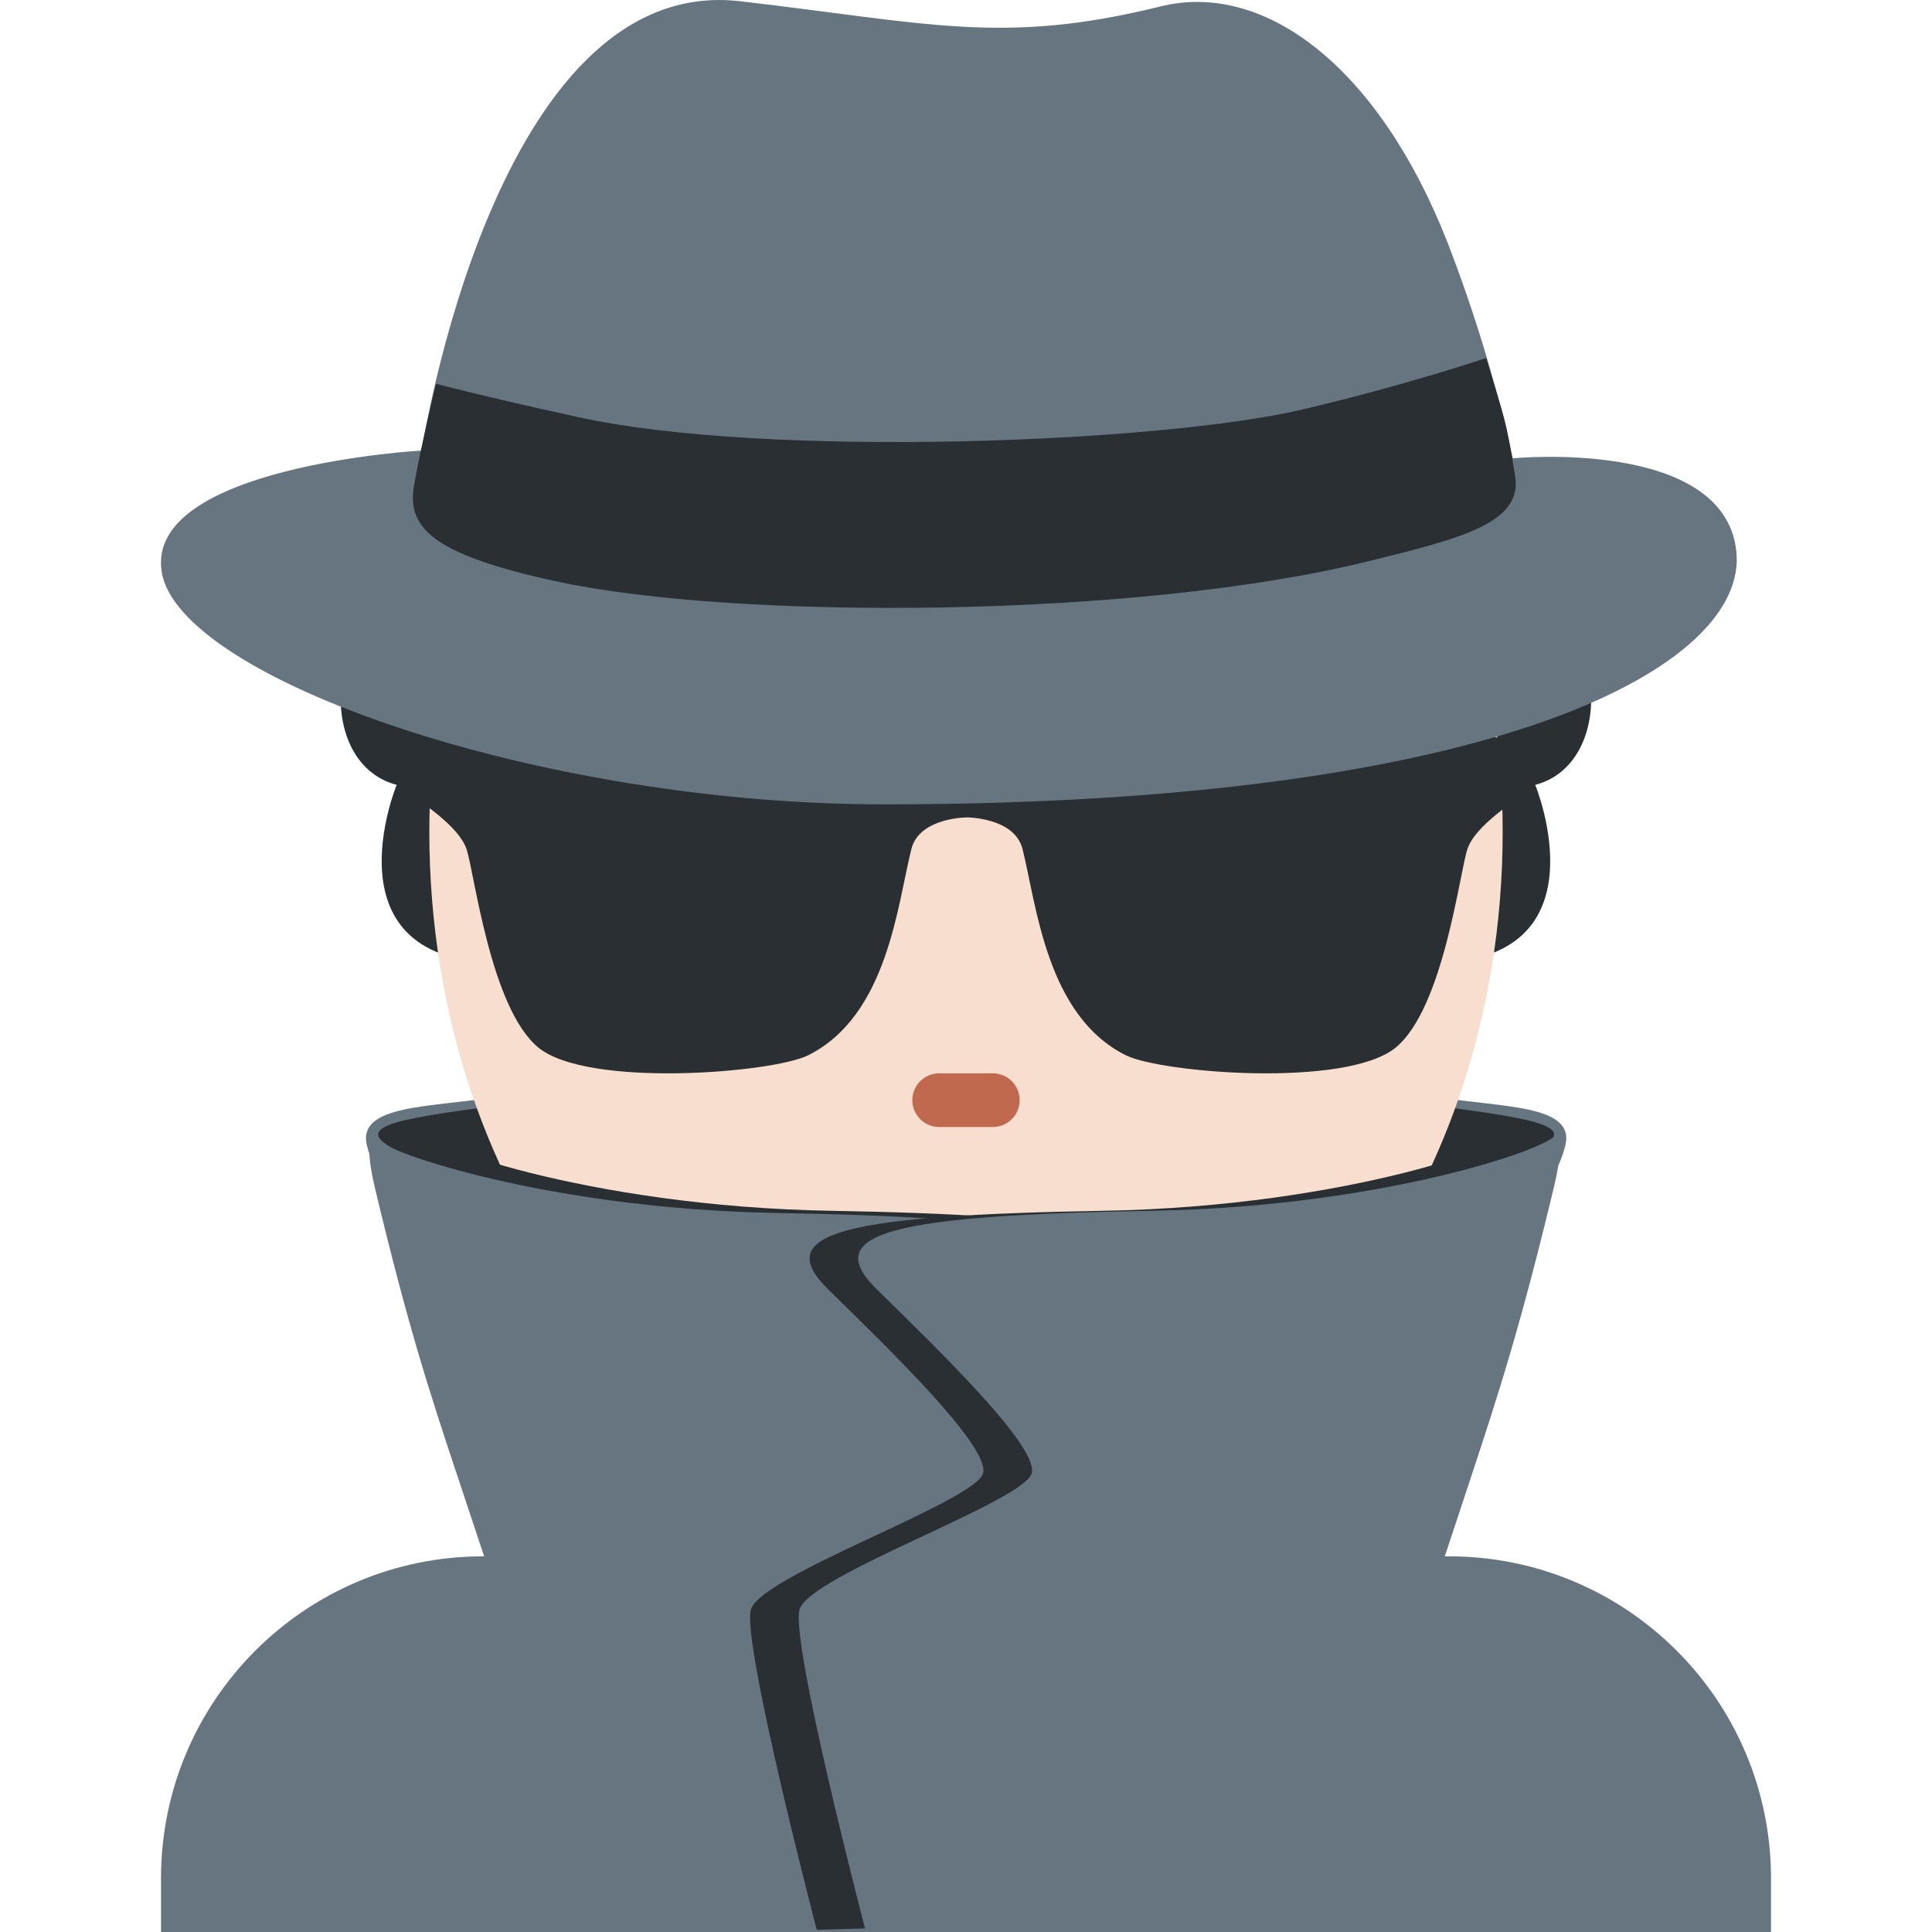
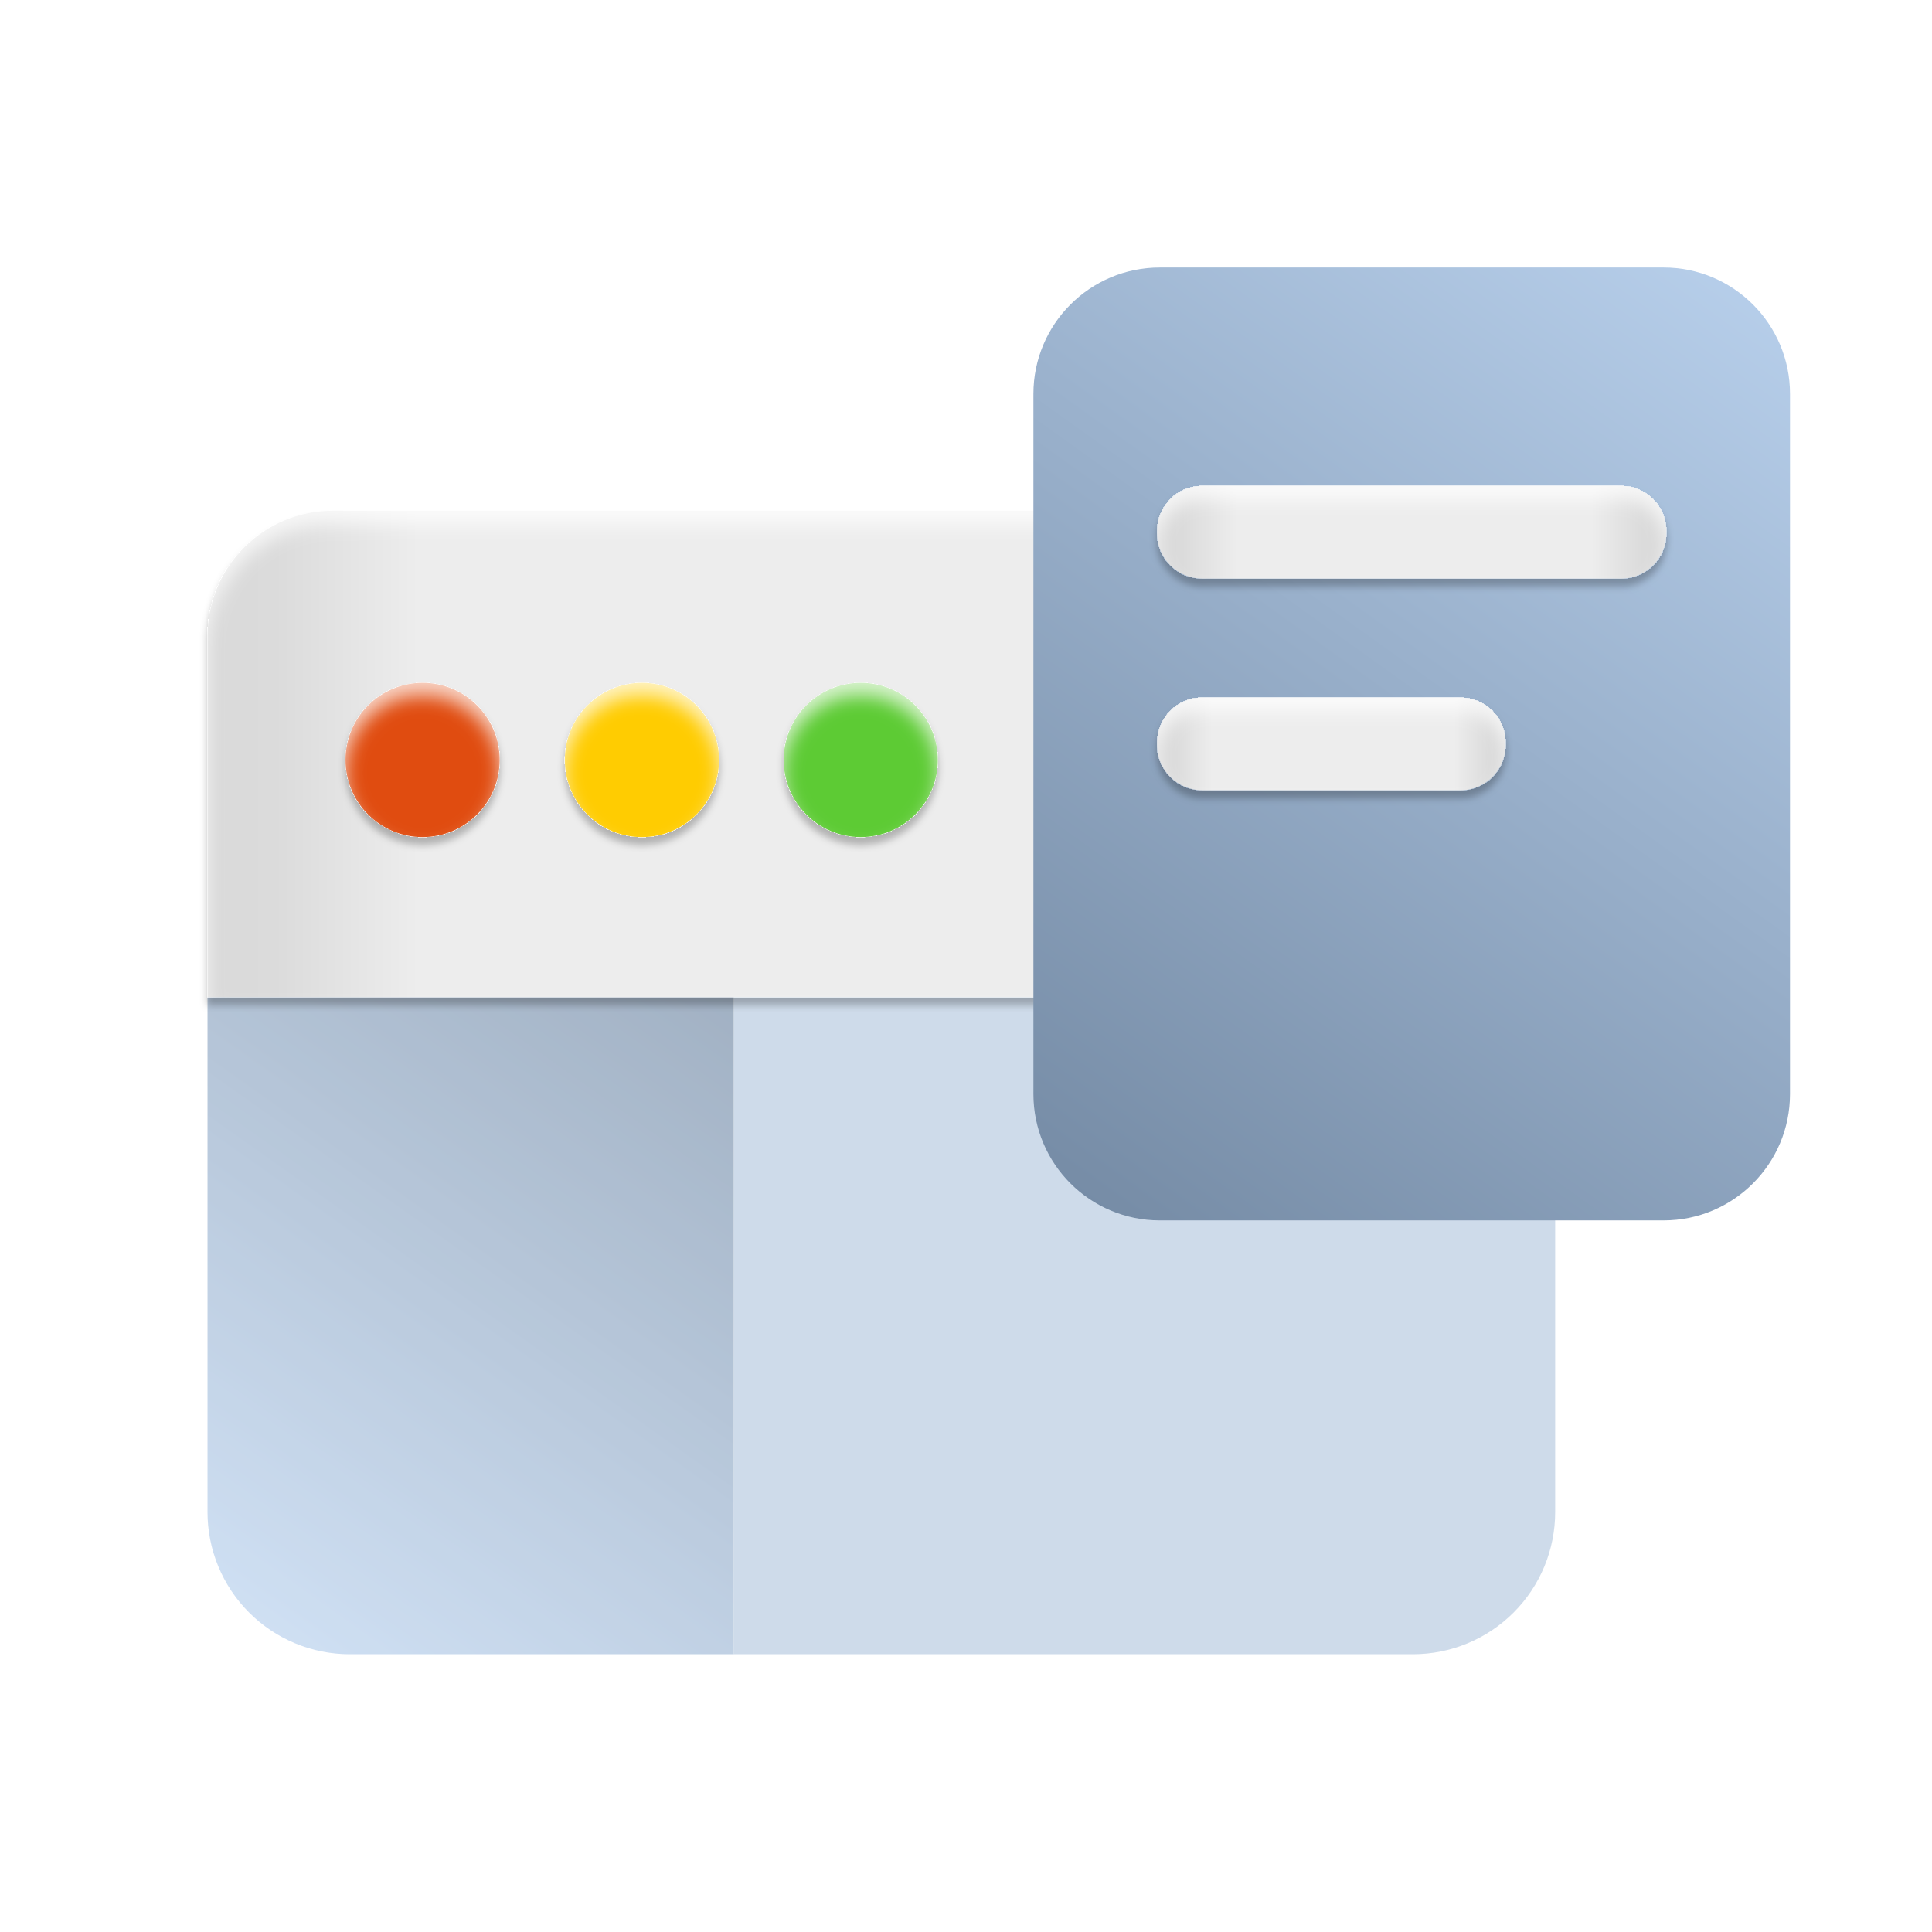
- <svg xmlns="http://www.w3.org/2000/svg" t="1765359127043" class="icon" viewBox="0 0 1024 1024" version="1.1" p-id="12815" width="128" height="128">
-   <path d="M938.667 1024v-28.444a170.667 170.667 0 0 0-170.667-170.667H256a170.667 170.667 0 0 0-170.667 170.667v28.444h853.333z" fill="#66757F" p-id="12816" />
-   <path d="M341.333 781.71C388.892 826.51 447.886 853.333 512 853.333s123.079-26.852 170.667-71.623V739.556H341.333v42.155z" fill="#EF9645" p-id="12817" />
-   <path d="M760.889 581.262c33.792 5.916 74.496 3.669 68.722 26.084-13.625 52.736-74.069 33.195-84.736 33.792-10.667 0.569 16.014-59.876 16.014-59.876z" fill="#66757F" p-id="12818" />
-   <path d="M769.764 587.236c53.333 7.111 72.277 11.833 33.166 27.25-21.959 8.676-63.801 136.619-94.748 117.134-30.919-19.484 61.582-144.384 61.582-144.384z" fill="#292F33" p-id="12819" />
-   <path d="M263.253 581.262c-33.792 5.916-74.496 3.669-68.722 26.084 13.625 52.736 74.069 33.195 84.736 33.792 10.667 0.569-16.014-59.876-16.014-59.876z" fill="#66757F" p-id="12820" />
-   <path d="M254.379 587.236c-53.333 7.111-72.277 11.833-33.166 27.25 21.959 8.676 63.801 136.619 94.748 117.134 30.948-19.484-61.582-144.384-61.582-144.384z m-25.259-273.465c-55.552 0-65.564 89.998-18.887 102.229 0 0-38.884 94.436 55.552 94.436-15.559-47.787-44.43-125.554-22.215-182.215m551.253-14.45c55.552 0 65.564 89.998 18.887 102.229 0 0 38.884 94.436-55.552 94.436 15.559-47.787 44.43-125.554 22.215-182.215" fill="#292F33" p-id="12821" />
-   <path d="M227.556 440.889a355.556 284.444 90 1 0 568.889 0 355.556 284.444 90 1 0-568.889 0Z" fill="#F7DECE" p-id="12822" />
-   <path d="M398.222 483.556a28.444 28.444 0 0 1-28.444-28.444v-28.444a28.444 28.444 0 0 1 56.889 0v28.444a28.444 28.444 0 0 1-28.444 28.444z m227.556 0a28.444 28.444 0 0 1-28.444-28.444v-28.444a28.444 28.444 0 1 1 56.889 0v28.444a28.444 28.444 0 0 1-28.444 28.444z" fill="#662113" p-id="12823" />
-   <path d="M540.444 583.111a14.222 14.222 0 0 1-14.222 14.222h-28.444a14.222 14.222 0 0 1 0-28.444h28.444a14.222 14.222 0 0 1 14.222 14.222z" fill="#C1694F" p-id="12824" />
-   <path d="M217.799 420.636c4.21 4.181 25.259 16.811 29.468 29.412 4.21 12.601 12.658 84.025 37.916 105.045 26.055 21.675 124.302 13.596 143.132 4.238 42.098-20.992 47.275-79.588 54.727-109.284 4.21-16.811 29.468-16.811 29.468-16.811s25.259 0 29.468 16.811c7.452 29.696 12.629 88.292 54.727 109.255 18.83 9.387 117.077 17.465 143.189-4.181 25.23-21.02 33.65-92.444 37.86-105.074 4.153-12.601 25.259-25.202 29.44-29.412 4.21-4.21 4.21-21.02 0-25.23-8.42-8.391-107.748-15.9-214.699-4.21-21.333 2.332-29.44 8.391-79.986 8.391-50.517 0-58.652-6.087-79.986-8.391-106.923-11.691-206.279-4.21-214.699 4.21-4.238 4.21-4.238 21.049-0.028 25.23z" fill="#292F33" p-id="12825" />
-   <path d="M223.516 238.791S262.172-14.393 392.249 0.654c99.897 11.548 139.093 23.467 222.805 2.759 55.381-13.71 115.627 32.313 151.95 124.558a788.48 788.48 0 0 1 34.816 114.944s112.014-10.951 118.471 49.266c6.485 60.217-123.847 134.144-451.954 134.144C284.444 426.297 94.72 359.253 85.703 303.132c-9.017-56.121 137.813-64.341 137.813-64.341z" fill="#66757F" p-id="12826" />
-   <path d="M231.111 203.378s-7.68 31.403-11.548 53.22c-3.868 21.845 6.428 36.864 76.942 51.883 93.497 19.911 303.758 19.684 428.316-10.894 50.034-12.288 82.091-20.48 78.251-45.028-4.75-30.379-5.575-30.322-15.388-62.805 0 0-42.012 14.279-97.479 27.307-75.662 17.749-283.42 25.913-383.46 4.096-53.305-11.662-75.634-17.778-75.634-17.778z m-3.868 396.885c-10.069 4.124 83.086 39.196 212.764 41.472 135.708 2.389 177.323 11.093 146.375 41.5-32.597 32-24.235 82.318-21.931 97.223 2.304 14.905 58.226 54.5 62.805 72.818 4.58 18.347-34.958 169.557-34.958 169.557l-248.292-7.168c-72.96-251.563-82.005-241.806-116.764-386.958-6.855-28.672 0-28.444 0-28.444z" fill="#292F33" p-id="12827" />
-   <path d="M198.798 601.429c-10.069 4.153 83.086 39.196 212.764 41.472 135.708 2.389 177.323 11.093 146.375 41.5-32.597 32-18.887 82.318-16.583 97.223 2.304 14.905 52.878 54.5 57.486 72.846 4.551 18.318-35.015 169.529-35.015 169.529l-248.292-7.168c-72.96-251.563-82.005-241.806-116.764-386.958-6.827-28.672 0.028-28.444 0.028-28.444z" fill="#66757F" p-id="12828" />
-   <path d="M797.924 600.263c10.069 4.124-83.086 39.196-212.736 41.472-135.708 2.389-177.323 11.093-146.375 41.5 32.597 32 84.651 82.261 82.375 97.166-2.304 14.905-118.67 54.556-123.25 72.875-4.58 18.347 34.958 169.557 34.958 169.557l248.292-7.168c72.96-251.563 82.005-241.806 116.736-386.958 6.855-28.672 0-28.444 0-28.444z" fill="#292F33" p-id="12829" />
-   <path d="M823.694 600.263c10.069 4.124-83.086 39.196-212.736 41.472-135.708 2.389-177.323 11.093-146.375 41.5 32.597 32 84.679 82.261 82.375 97.166-2.304 14.905-118.67 54.556-123.25 72.875-4.58 18.347 34.958 169.557 34.958 169.557l246.244 0.284c72.96-251.563 84.053-249.259 118.812-394.411 6.827-28.672-0.028-28.444-0.028-28.444z" fill="#66757F" p-id="12830" />
+ <svg xmlns="http://www.w3.org/2000/svg" width="1024" height="1024" viewBox="0 0 1024 1024" fill="none">
+   <path opacity="0.7" d="M109.985 528.515H388.973V876.775H185.385C175.469 876.775 165.651 874.822 156.492 871.027C147.334 867.233 139.014 861.671 132.01 854.662C125.007 847.652 119.456 839.331 115.677 830.176C111.897 821.021 109.963 811.212 109.985 801.309V528.515Z" fill="url(#paint0_linear_8191_5302)" />
+   <path d="M388.973 528.515H824.27V801.309C824.291 811.212 822.357 821.021 818.578 830.176C814.798 839.331 809.248 847.652 802.244 854.662C795.24 861.671 786.921 867.233 777.762 871.027C768.603 874.822 758.785 876.775 748.87 876.775H388.973V528.515Z" fill="#CEDBEA" />
+   <g filter="url(#filter0_di_8191_5302)">
+     <path d="M176.422 270.667H757.915C775.535 270.667 792.433 277.658 804.893 290.101C817.352 302.544 824.352 319.421 824.352 337.018V504.516C824.352 517.771 813.607 528.516 800.352 528.516H109.984V336.936C110.006 319.353 117.015 302.497 129.473 290.072C141.93 277.646 158.816 270.667 176.422 270.667Z" fill="url(#paint1_linear_8191_5302)" />
+   </g>
+   <g filter="url(#filter1_di_8191_5302)">
+     <path d="M223.988 443.669C246.554 443.669 264.848 425.368 264.848 402.793C264.848 380.218 246.554 361.917 223.988 361.917C201.421 361.917 183.127 380.218 183.127 402.793C183.127 425.368 201.421 443.669 223.988 443.669Z" fill="#E04C10" />
+   </g>
+   <g filter="url(#filter2_di_8191_5302)">
+     <path d="M340.23 443.669C362.797 443.669 381.091 425.368 381.091 402.793C381.091 380.218 362.797 361.917 340.23 361.917C317.663 361.917 299.369 380.218 299.369 402.793C299.369 425.368 317.663 443.669 340.23 443.669Z" fill="#FFCC01" />
+   </g>
+   <g filter="url(#filter3_di_8191_5302)">
+     <path d="M456.209 443.669C478.776 443.669 497.07 425.368 497.07 402.793C497.07 380.218 478.776 361.917 456.209 361.917C433.643 361.917 415.349 380.218 415.349 402.793C415.349 425.368 433.643 443.669 456.209 443.669Z" fill="#5DCB34" />
+   </g>
+   <rect x="547.73" y="141.786" width="401.01" height="505.06" rx="67" fill="url(#paint2_linear_8191_5302)" />
+   <g filter="url(#filter4_di_8191_5302)">
+     <path d="M613.285 281.555C613.285 268.3 624.03 257.555 637.285 257.555H859.186C872.44 257.555 883.186 268.3 883.186 281.555V282.679C883.186 295.934 872.44 306.679 859.186 306.679H637.285C624.03 306.679 613.285 295.934 613.285 282.679V281.555Z" fill="url(#paint3_linear_8191_5302)" />
+   </g>
+   <g filter="url(#filter5_di_8191_5302)">
+     <path d="M613.285 393.754C613.285 380.499 624.03 369.754 637.285 369.754H773.995C787.25 369.754 797.995 380.499 797.995 393.754V394.879C797.995 408.133 787.25 418.879 773.995 418.879H637.285C624.03 418.879 613.285 408.133 613.285 394.879V393.754Z" fill="url(#paint4_linear_8191_5302)" />
+   </g>
+   <defs>
+     <filter id="filter0_di_8191_5302" x="105.984" y="270.667" width="722.368" height="265.849" filterUnits="userSpaceOnUse" color-interpolation-filters="sRGB">
+       <feFlood flood-opacity="0" result="BackgroundImageFix" />
+       <feColorMatrix in="SourceAlpha" type="matrix" values="0 0 0 0 0 0 0 0 0 0 0 0 0 0 0 0 0 0 127 0" result="hardAlpha" />
+       <feOffset dy="4" />
+       <feGaussianBlur stdDeviation="2" />
+       <feComposite in2="hardAlpha" operator="out" />
+       <feColorMatrix type="matrix" values="0 0 0 0 0 0 0 0 0 0 0 0 0 0 0 0 0 0 0.25 0" />
+       <feBlend mode="normal" in2="BackgroundImageFix" result="effect1_dropShadow_8191_5302" />
+       <feBlend mode="normal" in="SourceGraphic" in2="effect1_dropShadow_8191_5302" result="shape" />
+       <feColorMatrix in="SourceAlpha" type="matrix" values="0 0 0 0 0 0 0 0 0 0 0 0 0 0 0 0 0 0 127 0" result="hardAlpha" />
+       <feOffset dy="7" />
+       <feGaussianBlur stdDeviation="4.7" />
+       <feComposite in2="hardAlpha" operator="arithmetic" k2="-1" k3="1" />
+       <feColorMatrix type="matrix" values="0 0 0 0 1 0 0 0 0 1 0 0 0 0 1 0 0 0 0.75 0" />
+       <feBlend mode="normal" in2="shape" result="effect2_innerShadow_8191_5302" />
+     </filter>
+     <filter id="filter1_di_8191_5302" x="179.127" y="361.917" width="89.721" height="89.753" filterUnits="userSpaceOnUse" color-interpolation-filters="sRGB">
+       <feFlood flood-opacity="0" result="BackgroundImageFix" />
+       <feColorMatrix in="SourceAlpha" type="matrix" values="0 0 0 0 0 0 0 0 0 0 0 0 0 0 0 0 0 0 127 0" result="hardAlpha" />
+       <feOffset dy="4" />
+       <feGaussianBlur stdDeviation="2" />
+       <feComposite in2="hardAlpha" operator="out" />
+       <feColorMatrix type="matrix" values="0 0 0 0 0 0 0 0 0 0 0 0 0 0 0 0 0 0 0.25 0" />
+       <feBlend mode="normal" in2="BackgroundImageFix" result="effect1_dropShadow_8191_5302" />
+       <feBlend mode="normal" in="SourceGraphic" in2="effect1_dropShadow_8191_5302" result="shape" />
+       <feColorMatrix in="SourceAlpha" type="matrix" values="0 0 0 0 0 0 0 0 0 0 0 0 0 0 0 0 0 0 127 0" result="hardAlpha" />
+       <feOffset dy="7" />
+       <feGaussianBlur stdDeviation="4.7" />
+       <feComposite in2="hardAlpha" operator="arithmetic" k2="-1" k3="1" />
+       <feColorMatrix type="matrix" values="0 0 0 0 1 0 0 0 0 1 0 0 0 0 1 0 0 0 0.75 0" />
+       <feBlend mode="normal" in2="shape" result="effect2_innerShadow_8191_5302" />
+     </filter>
+     <filter id="filter2_di_8191_5302" x="295.369" y="361.917" width="89.721" height="89.753" filterUnits="userSpaceOnUse" color-interpolation-filters="sRGB">
+       <feFlood flood-opacity="0" result="BackgroundImageFix" />
+       <feColorMatrix in="SourceAlpha" type="matrix" values="0 0 0 0 0 0 0 0 0 0 0 0 0 0 0 0 0 0 127 0" result="hardAlpha" />
+       <feOffset dy="4" />
+       <feGaussianBlur stdDeviation="2" />
+       <feComposite in2="hardAlpha" operator="out" />
+       <feColorMatrix type="matrix" values="0 0 0 0 0 0 0 0 0 0 0 0 0 0 0 0 0 0 0.25 0" />
+       <feBlend mode="normal" in2="BackgroundImageFix" result="effect1_dropShadow_8191_5302" />
+       <feBlend mode="normal" in="SourceGraphic" in2="effect1_dropShadow_8191_5302" result="shape" />
+       <feColorMatrix in="SourceAlpha" type="matrix" values="0 0 0 0 0 0 0 0 0 0 0 0 0 0 0 0 0 0 127 0" result="hardAlpha" />
+       <feOffset dy="7" />
+       <feGaussianBlur stdDeviation="4.7" />
+       <feComposite in2="hardAlpha" operator="arithmetic" k2="-1" k3="1" />
+       <feColorMatrix type="matrix" values="0 0 0 0 1 0 0 0 0 1 0 0 0 0 1 0 0 0 0.75 0" />
+       <feBlend mode="normal" in2="shape" result="effect2_innerShadow_8191_5302" />
+     </filter>
+     <filter id="filter3_di_8191_5302" x="411.349" y="361.917" width="89.721" height="89.753" filterUnits="userSpaceOnUse" color-interpolation-filters="sRGB">
+       <feFlood flood-opacity="0" result="BackgroundImageFix" />
+       <feColorMatrix in="SourceAlpha" type="matrix" values="0 0 0 0 0 0 0 0 0 0 0 0 0 0 0 0 0 0 127 0" result="hardAlpha" />
+       <feOffset dy="4" />
+       <feGaussianBlur stdDeviation="2" />
+       <feComposite in2="hardAlpha" operator="out" />
+       <feColorMatrix type="matrix" values="0 0 0 0 0 0 0 0 0 0 0 0 0 0 0 0 0 0 0.25 0" />
+       <feBlend mode="normal" in2="BackgroundImageFix" result="effect1_dropShadow_8191_5302" />
+       <feBlend mode="normal" in="SourceGraphic" in2="effect1_dropShadow_8191_5302" result="shape" />
+       <feColorMatrix in="SourceAlpha" type="matrix" values="0 0 0 0 0 0 0 0 0 0 0 0 0 0 0 0 0 0 127 0" result="hardAlpha" />
+       <feOffset dy="7" />
+       <feGaussianBlur stdDeviation="4.7" />
+       <feComposite in2="hardAlpha" operator="arithmetic" k2="-1" k3="1" />
+       <feColorMatrix type="matrix" values="0 0 0 0 1 0 0 0 0 1 0 0 0 0 1 0 0 0 0.75 0" />
+       <feBlend mode="normal" in2="shape" result="effect2_innerShadow_8191_5302" />
+     </filter>
+     <filter id="filter4_di_8191_5302" x="609.285" y="257.555" width="277.9" height="57.125" filterUnits="userSpaceOnUse" color-interpolation-filters="sRGB">
+       <feFlood flood-opacity="0" result="BackgroundImageFix" />
+       <feColorMatrix in="SourceAlpha" type="matrix" values="0 0 0 0 0 0 0 0 0 0 0 0 0 0 0 0 0 0 127 0" result="hardAlpha" />
+       <feOffset dy="4" />
+       <feGaussianBlur stdDeviation="2" />
+       <feComposite in2="hardAlpha" operator="out" />
+       <feColorMatrix type="matrix" values="0 0 0 0 0 0 0 0 0 0 0 0 0 0 0 0 0 0 0.25 0" />
+       <feBlend mode="normal" in2="BackgroundImageFix" result="effect1_dropShadow_8191_5302" />
+       <feBlend mode="normal" in="SourceGraphic" in2="effect1_dropShadow_8191_5302" result="shape" />
+       <feColorMatrix in="SourceAlpha" type="matrix" values="0 0 0 0 0 0 0 0 0 0 0 0 0 0 0 0 0 0 127 0" result="hardAlpha" />
+       <feOffset dy="7" />
+       <feGaussianBlur stdDeviation="4.7" />
+       <feComposite in2="hardAlpha" operator="arithmetic" k2="-1" k3="1" />
+       <feColorMatrix type="matrix" values="0 0 0 0 1 0 0 0 0 1 0 0 0 0 1 0 0 0 0.75 0" />
+       <feBlend mode="normal" in2="shape" result="effect2_innerShadow_8191_5302" />
+     </filter>
+     <filter id="filter5_di_8191_5302" x="609.285" y="369.754" width="192.71" height="57.125" filterUnits="userSpaceOnUse" color-interpolation-filters="sRGB">
+       <feFlood flood-opacity="0" result="BackgroundImageFix" />
+       <feColorMatrix in="SourceAlpha" type="matrix" values="0 0 0 0 0 0 0 0 0 0 0 0 0 0 0 0 0 0 127 0" result="hardAlpha" />
+       <feOffset dy="4" />
+       <feGaussianBlur stdDeviation="2" />
+       <feComposite in2="hardAlpha" operator="out" />
+       <feColorMatrix type="matrix" values="0 0 0 0 0 0 0 0 0 0 0 0 0 0 0 0 0 0 0.25 0" />
+       <feBlend mode="normal" in2="BackgroundImageFix" result="effect1_dropShadow_8191_5302" />
+       <feBlend mode="normal" in="SourceGraphic" in2="effect1_dropShadow_8191_5302" result="shape" />
+       <feColorMatrix in="SourceAlpha" type="matrix" values="0 0 0 0 0 0 0 0 0 0 0 0 0 0 0 0 0 0 127 0" result="hardAlpha" />
+       <feOffset dy="7" />
+       <feGaussianBlur stdDeviation="4.7" />
+       <feComposite in2="hardAlpha" operator="arithmetic" k2="-1" k3="1" />
+       <feColorMatrix type="matrix" values="0 0 0 0 1 0 0 0 0 1 0 0 0 0 1 0 0 0 0.75 0" />
+       <feBlend mode="normal" in2="shape" result="effect2_innerShadow_8191_5302" />
+     </filter>
+     <linearGradient id="paint0_linear_8191_5302" x1="403.825" y1="494.973" x2="127.749" y2="884.649" gradientUnits="userSpaceOnUse">
+       <stop stop-color="#748AA4" />
+       <stop offset="1" stop-color="#BED6F2" />
+     </linearGradient>
+     <linearGradient id="paint1_linear_8191_5302" x1="109.984" y1="399.591" x2="824.352" y2="399.591" gradientUnits="userSpaceOnUse">
+       <stop stop-color="#D9D9D9" />
+       <stop offset="0.05" stop-color="#DBDBDB" />
+       <stop offset="0.157" stop-color="#EDEDED" />
+       <stop offset="0.853" stop-color="#EDEDED" />
+       <stop offset="0.953" stop-color="#DBDBDB" />
+       <stop offset="1" stop-color="#D9D9D9" />
+     </linearGradient>
+     <linearGradient id="paint2_linear_8191_5302" x1="970.088" y1="93.142" x2="568.541" y2="654.889" gradientUnits="userSpaceOnUse">
+       <stop stop-color="#BED6F2" />
+       <stop offset="1" stop-color="#748AA4" />
+     </linearGradient>
+     <linearGradient id="paint3_linear_8191_5302" x1="613.285" y1="282.117" x2="883.186" y2="282.117" gradientUnits="userSpaceOnUse">
+       <stop stop-color="#D9D9D9" />
+       <stop offset="0.05" stop-color="#DBDBDB" />
+       <stop offset="0.157" stop-color="#EDEDED" />
+       <stop offset="0.853" stop-color="#EDEDED" />
+       <stop offset="0.953" stop-color="#DBDBDB" />
+       <stop offset="1" stop-color="#D9D9D9" />
+     </linearGradient>
+     <linearGradient id="paint4_linear_8191_5302" x1="613.285" y1="394.316" x2="797.995" y2="394.316" gradientUnits="userSpaceOnUse">
+       <stop stop-color="#D9D9D9" />
+       <stop offset="0.05" stop-color="#DBDBDB" />
+       <stop offset="0.157" stop-color="#EDEDED" />
+       <stop offset="0.853" stop-color="#EDEDED" />
+       <stop offset="0.953" stop-color="#DBDBDB" />
+       <stop offset="1" stop-color="#D9D9D9" />
+     </linearGradient>
+   </defs>
</svg>
